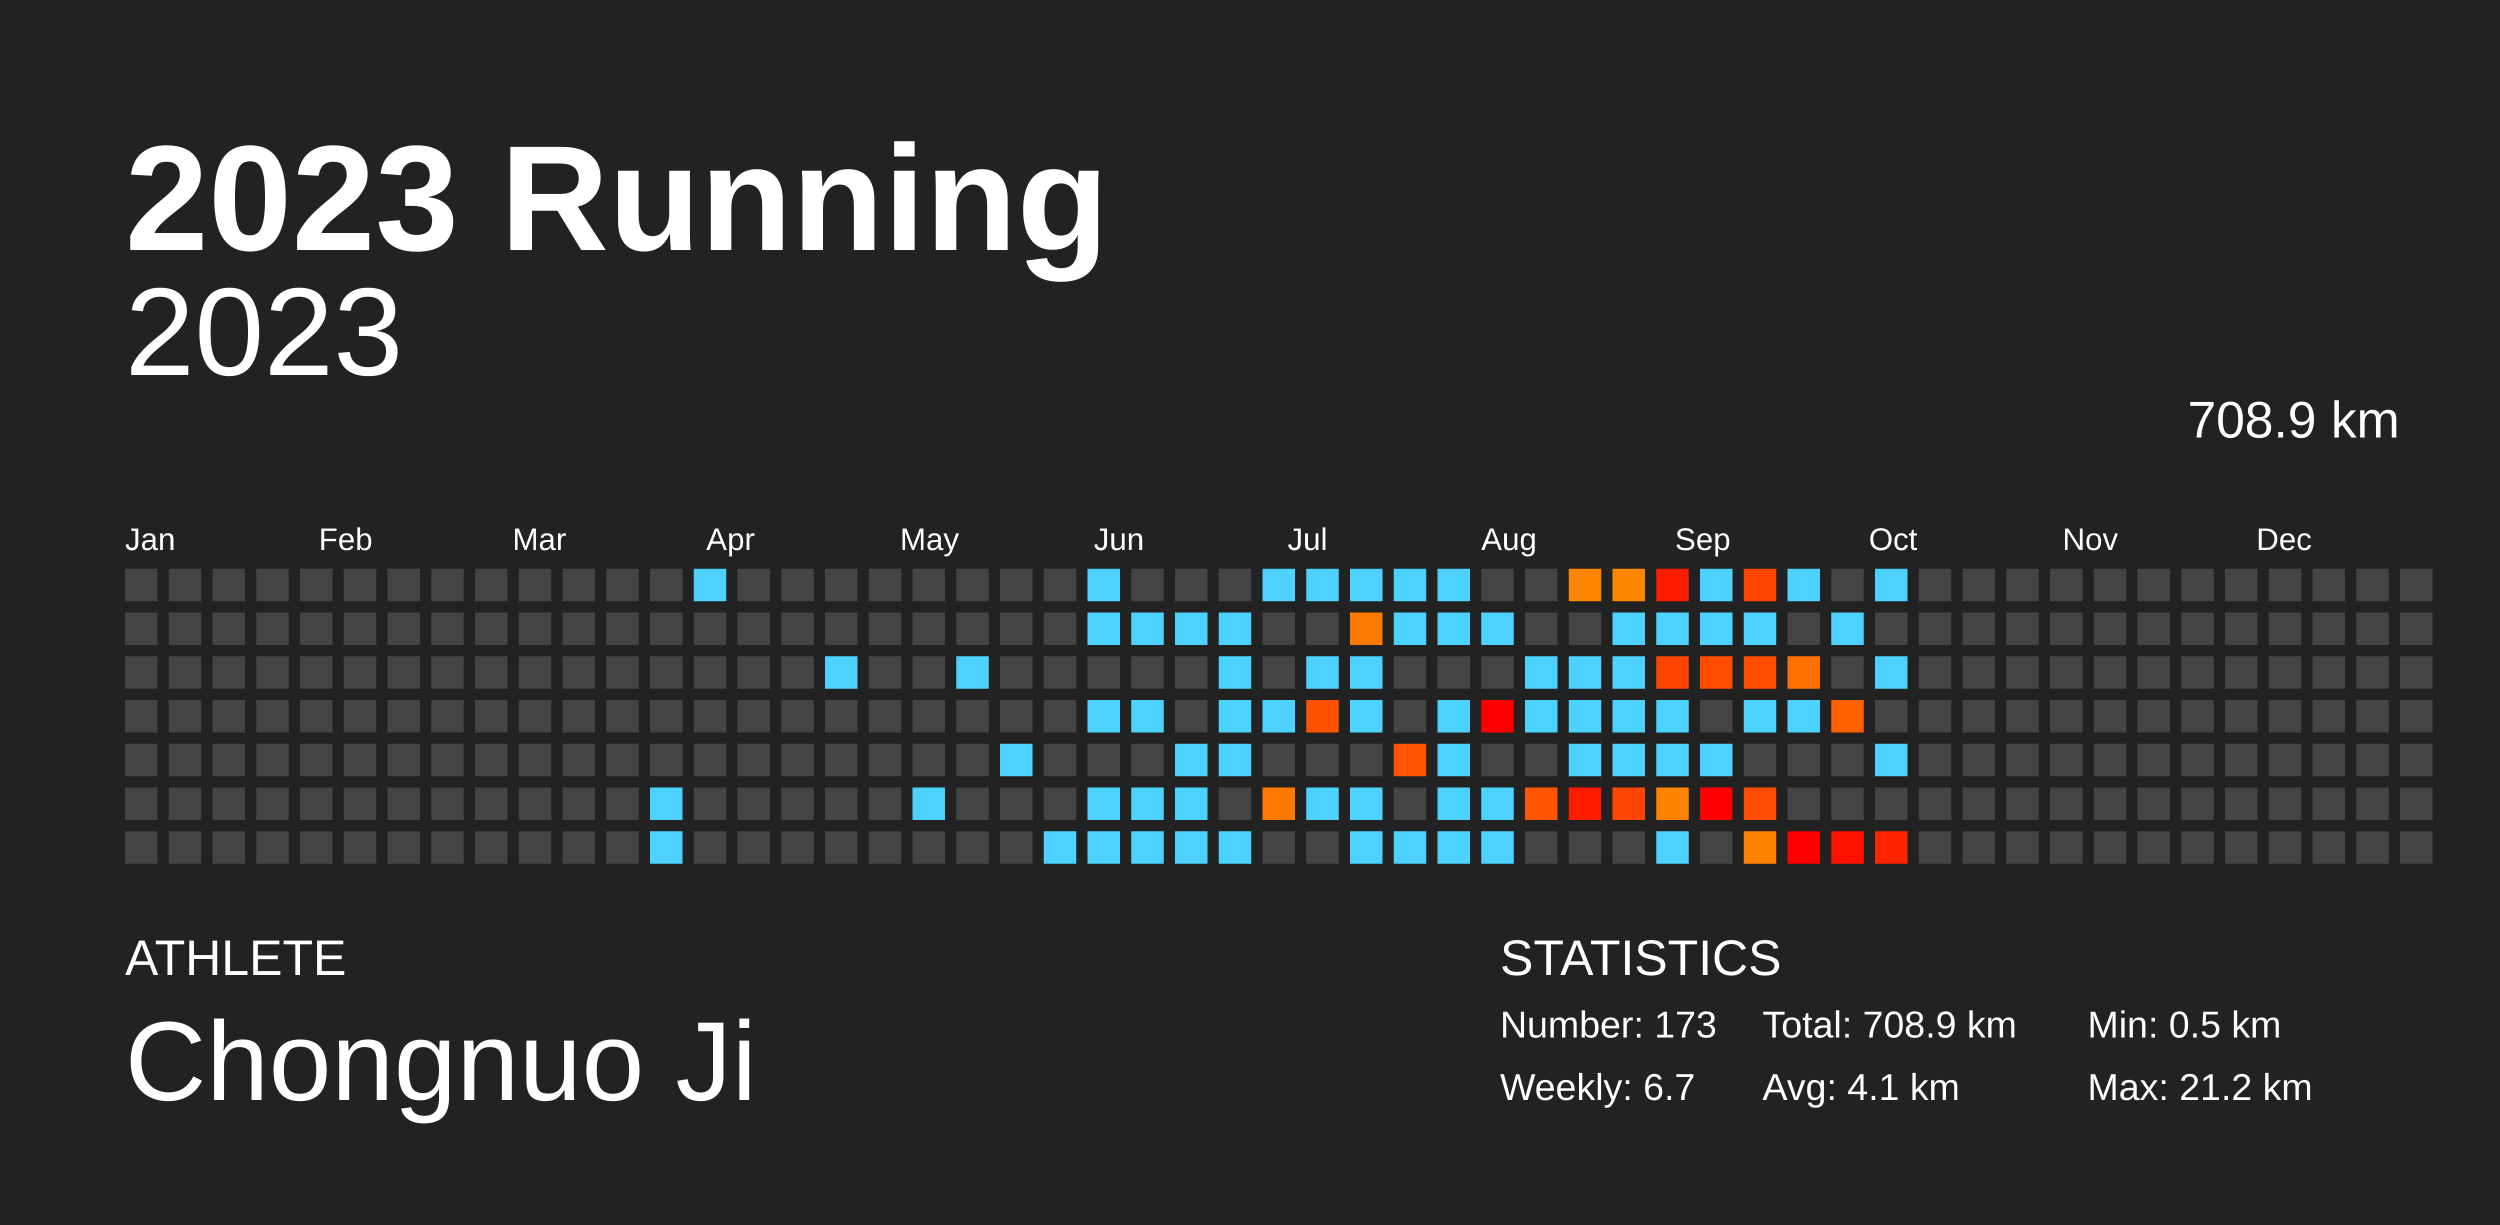
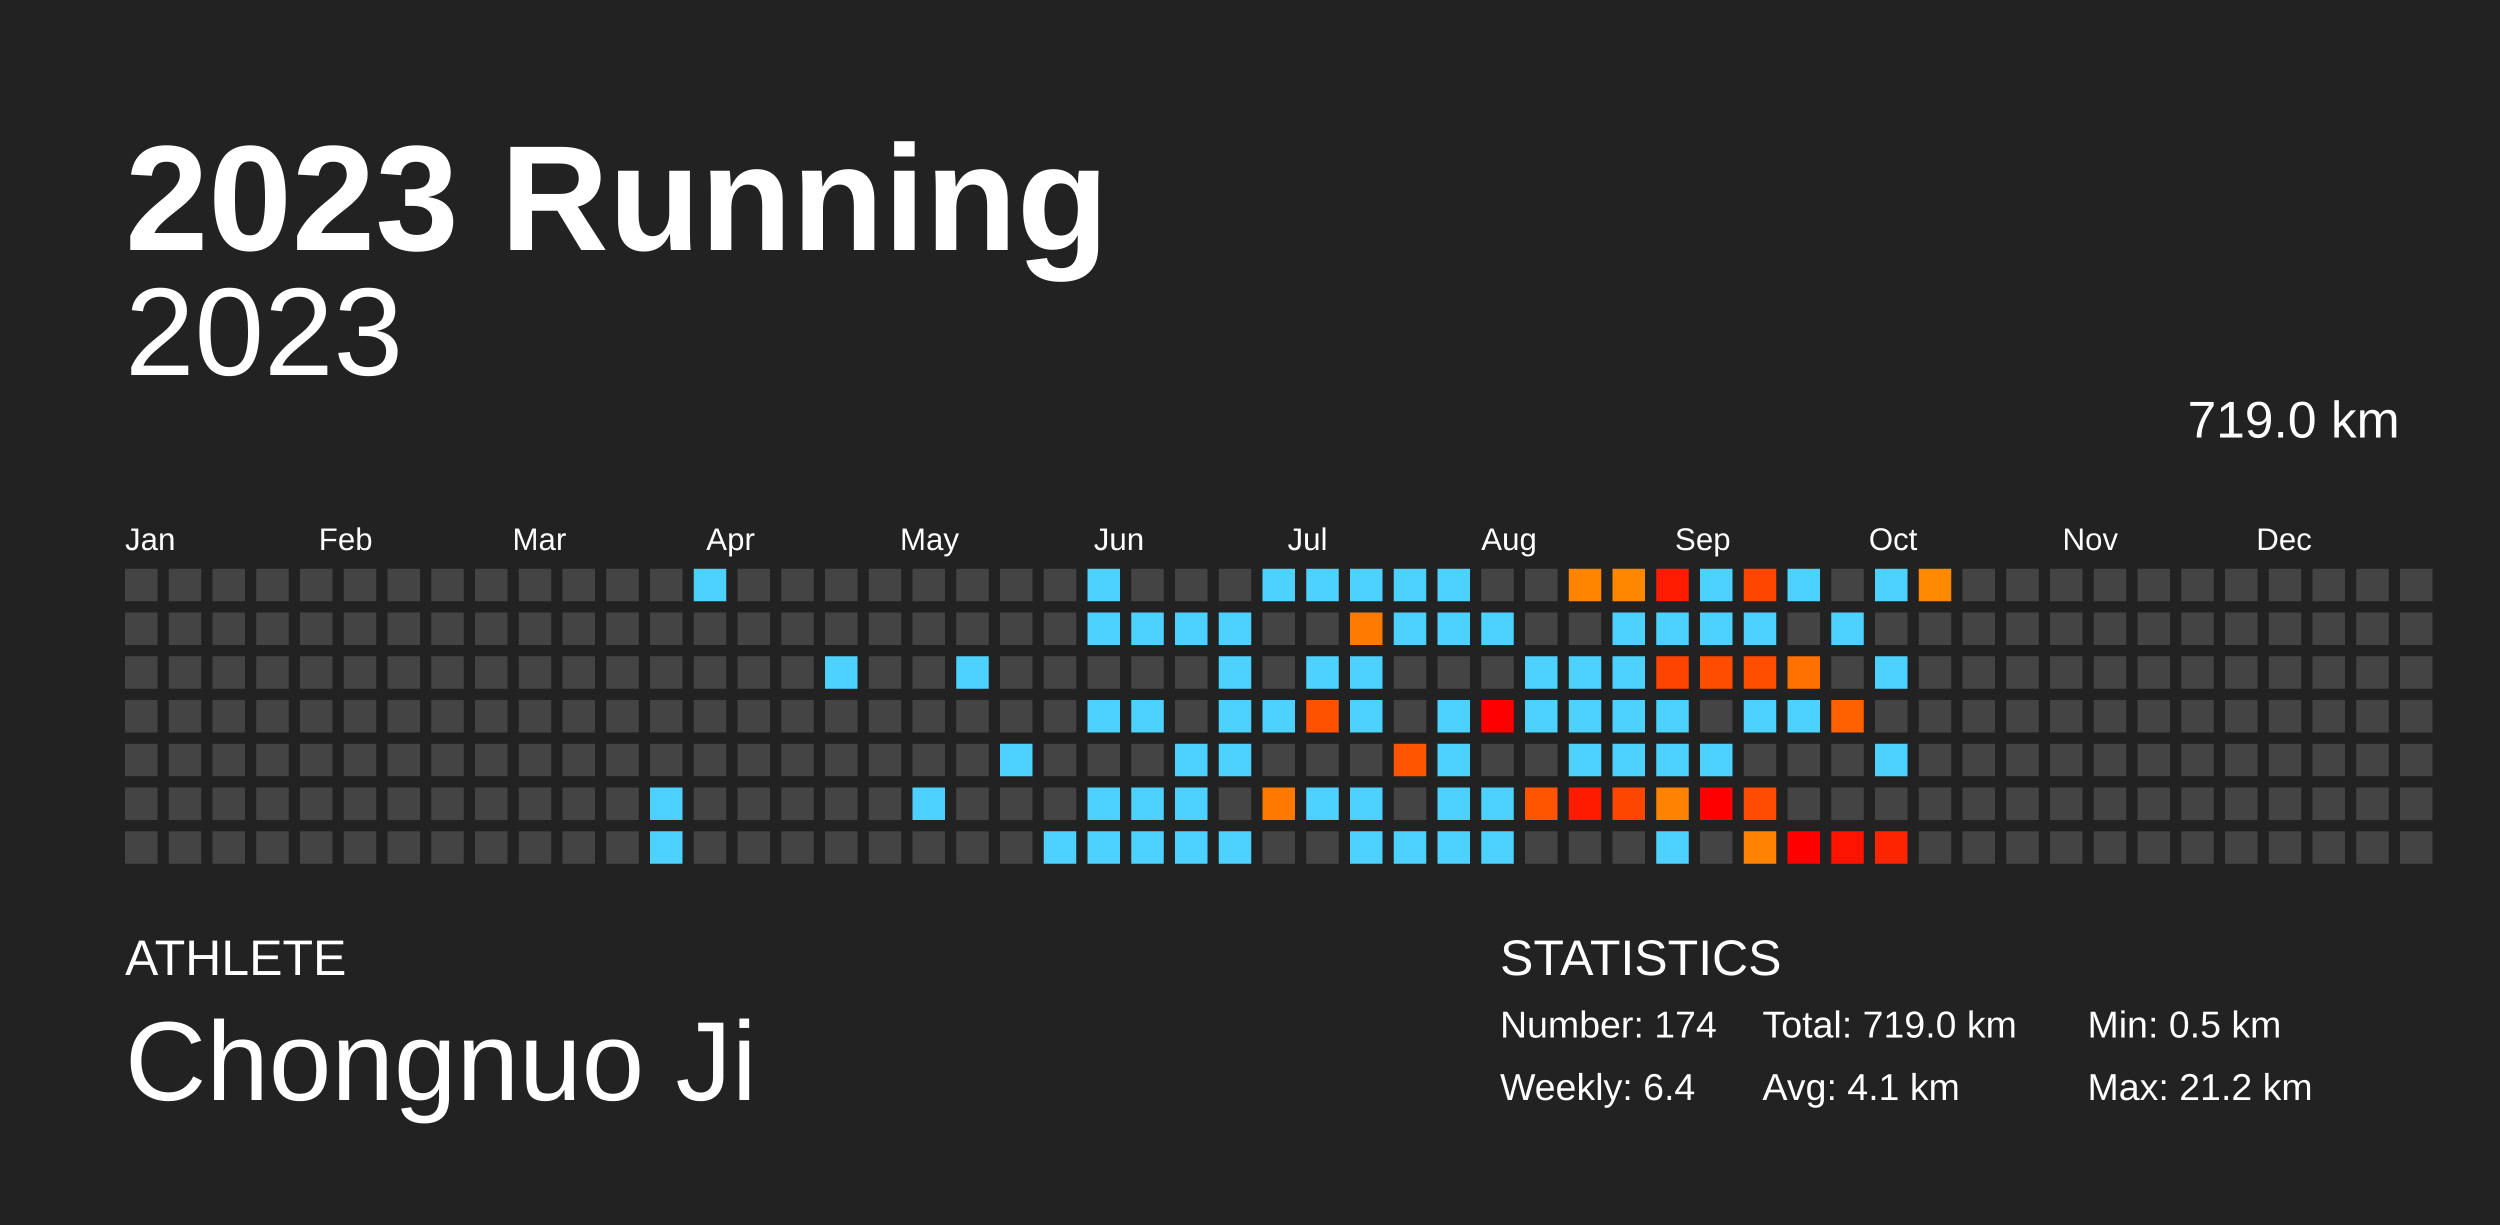
<svg xmlns="http://www.w3.org/2000/svg" baseProfile="full" height="98mm" version="1.1" viewBox="0,0,200,98" width="200mm">
  <defs />
  <rect fill="#222222" height="98" width="200" x="0" y="0" />
  <text fill="#FFFFFF" style="font-size:12px; font-family:Arial; font-weight:bold;" x="10" y="20">2023 Running</text>
  <text fill="#FFFFFF" style="font-size:4px; font-family:Arial" x="10" y="78">ATHLETE</text>
  <text fill="#FFFFFF" style="font-size:9px; font-family:Arial" x="10" y="88">Chongnuo Ji</text>
  <text fill="#FFFFFF" style="font-size:4px; font-family:Arial" x="120" y="78">STATISTICS</text>
-   <text fill="#FFFFFF" style="font-size:3px; font-family:Arial" x="120" y="83">Number: 173</text>
-   <text fill="#FFFFFF" style="font-size:3px; font-family:Arial" x="120" y="88">Weekly: 6.7</text>
-   <text fill="#FFFFFF" style="font-size:3px; font-family:Arial" x="141" y="83">Total: 708.9 km</text>
+   <text fill="#FFFFFF" style="font-size:3px; font-family:Arial" x="120" y="83">Number: 174</text>
+   <text fill="#FFFFFF" style="font-size:3px; font-family:Arial" x="120" y="88">Weekly: 6.4</text>
+   <text fill="#FFFFFF" style="font-size:3px; font-family:Arial" x="141" y="83">Total: 719.0 km</text>
  <text fill="#FFFFFF" style="font-size:3px; font-family:Arial" x="141" y="88">Avg: 4.1 km</text>
  <text fill="#FFFFFF" style="font-size:3px; font-family:Arial" x="167" y="83">Min: 0.5 km</text>
  <text fill="#FFFFFF" style="font-size:3px; font-family:Arial" x="167" y="88">Max: 21.2 km</text>
  <text alignment-baseline="hanging" fill="#FFFFFF" style="font-size:10.0px; font-family:Arial;" x="10" y="30">2023</text>
-   <text alignment-baseline="hanging" fill="#FFFFFF" style="font-size:4.125px; font-family:Arial;" x="175" y="35">708.9 km</text>
+   <text alignment-baseline="hanging" fill="#FFFFFF" style="font-size:4.125px; font-family:Arial;" x="175" y="35">719.0 km</text>
  <text fill="#FFFFFF" style="font-size:2.5px; font-family:Arial" x="10.0" y="44">Jan</text>
  <text fill="#FFFFFF" style="font-size:2.5px; font-family:Arial" x="25.5" y="44">Feb</text>
  <text fill="#FFFFFF" style="font-size:2.5px; font-family:Arial" x="41.0" y="44">Mar</text>
  <text fill="#FFFFFF" style="font-size:2.5px; font-family:Arial" x="56.5" y="44">Apr</text>
  <text fill="#FFFFFF" style="font-size:2.5px; font-family:Arial" x="72.0" y="44">May</text>
  <text fill="#FFFFFF" style="font-size:2.5px; font-family:Arial" x="87.5" y="44">Jun</text>
  <text fill="#FFFFFF" style="font-size:2.5px; font-family:Arial" x="103.0" y="44">Jul</text>
  <text fill="#FFFFFF" style="font-size:2.5px; font-family:Arial" x="118.5" y="44">Aug</text>
  <text fill="#FFFFFF" style="font-size:2.5px; font-family:Arial" x="134.0" y="44">Sep</text>
  <text fill="#FFFFFF" style="font-size:2.5px; font-family:Arial" x="149.5" y="44">Oct</text>
  <text fill="#FFFFFF" style="font-size:2.5px; font-family:Arial" x="165.0" y="44">Nov</text>
  <text fill="#FFFFFF" style="font-size:2.5px; font-family:Arial" x="180.5" y="44">Dec</text>
  <rect fill="#444444" height="2.6" width="2.6" x="10.0" y="45.5" />
  <rect fill="#444444" height="2.6" width="2.6" x="10.0" y="49.0" />
  <rect fill="#444444" height="2.6" width="2.6" x="10.0" y="52.5" />
  <rect fill="#444444" height="2.6" width="2.6" x="10.0" y="56.0" />
  <rect fill="#444444" height="2.6" width="2.6" x="10.0" y="59.5" />
  <rect fill="#444444" height="2.6" width="2.6" x="10.0" y="63.0" />
  <rect fill="#444444" height="2.6" width="2.6" x="10.0" y="66.5" />
  <rect fill="#444444" height="2.6" width="2.6" x="13.5" y="45.5" />
  <rect fill="#444444" height="2.6" width="2.6" x="13.5" y="49.0" />
  <rect fill="#444444" height="2.6" width="2.6" x="13.5" y="52.5" />
  <rect fill="#444444" height="2.6" width="2.6" x="13.5" y="56.0" />
  <rect fill="#444444" height="2.6" width="2.6" x="13.5" y="59.5" />
  <rect fill="#444444" height="2.6" width="2.6" x="13.5" y="63.0" />
  <rect fill="#444444" height="2.6" width="2.6" x="13.5" y="66.5" />
  <rect fill="#444444" height="2.6" width="2.6" x="17.0" y="45.5" />
  <rect fill="#444444" height="2.6" width="2.6" x="17.0" y="49.0" />
  <rect fill="#444444" height="2.6" width="2.6" x="17.0" y="52.5" />
  <rect fill="#444444" height="2.6" width="2.6" x="17.0" y="56.0" />
  <rect fill="#444444" height="2.6" width="2.6" x="17.0" y="59.5" />
  <rect fill="#444444" height="2.6" width="2.6" x="17.0" y="63.0" />
  <rect fill="#444444" height="2.6" width="2.6" x="17.0" y="66.5" />
  <rect fill="#444444" height="2.6" width="2.6" x="20.5" y="45.5" />
  <rect fill="#444444" height="2.6" width="2.6" x="20.5" y="49.0" />
  <rect fill="#444444" height="2.6" width="2.6" x="20.5" y="52.5" />
  <rect fill="#444444" height="2.6" width="2.6" x="20.5" y="56.0" />
  <rect fill="#444444" height="2.6" width="2.6" x="20.5" y="59.5" />
  <rect fill="#444444" height="2.6" width="2.6" x="20.5" y="63.0" />
  <rect fill="#444444" height="2.6" width="2.6" x="20.5" y="66.5" />
  <rect fill="#444444" height="2.6" width="2.6" x="24.0" y="45.5" />
  <rect fill="#444444" height="2.6" width="2.6" x="24.0" y="49.0" />
  <rect fill="#444444" height="2.6" width="2.6" x="24.0" y="52.5" />
  <rect fill="#444444" height="2.6" width="2.6" x="24.0" y="56.0" />
  <rect fill="#444444" height="2.6" width="2.6" x="24.0" y="59.5" />
  <rect fill="#444444" height="2.6" width="2.6" x="24.0" y="63.0" />
  <rect fill="#444444" height="2.6" width="2.6" x="24.0" y="66.5" />
  <rect fill="#444444" height="2.6" width="2.6" x="27.5" y="45.5" />
  <rect fill="#444444" height="2.6" width="2.6" x="27.5" y="49.0" />
  <rect fill="#444444" height="2.6" width="2.6" x="27.5" y="52.5" />
  <rect fill="#444444" height="2.6" width="2.6" x="27.5" y="56.0" />
  <rect fill="#444444" height="2.6" width="2.6" x="27.5" y="59.5" />
  <rect fill="#444444" height="2.6" width="2.6" x="27.5" y="63.0" />
  <rect fill="#444444" height="2.6" width="2.6" x="27.5" y="66.5" />
  <rect fill="#444444" height="2.6" width="2.6" x="31.0" y="45.5" />
  <rect fill="#444444" height="2.6" width="2.6" x="31.0" y="49.0" />
  <rect fill="#444444" height="2.6" width="2.6" x="31.0" y="52.5" />
  <rect fill="#444444" height="2.6" width="2.6" x="31.0" y="56.0" />
  <rect fill="#444444" height="2.6" width="2.6" x="31.0" y="59.5" />
  <rect fill="#444444" height="2.6" width="2.6" x="31.0" y="63.0" />
  <rect fill="#444444" height="2.6" width="2.6" x="31.0" y="66.5" />
  <rect fill="#444444" height="2.6" width="2.6" x="34.5" y="45.5" />
  <rect fill="#444444" height="2.6" width="2.6" x="34.5" y="49.0" />
  <rect fill="#444444" height="2.6" width="2.6" x="34.5" y="52.5" />
  <rect fill="#444444" height="2.6" width="2.6" x="34.5" y="56.0" />
  <rect fill="#444444" height="2.6" width="2.6" x="34.5" y="59.5" />
  <rect fill="#444444" height="2.6" width="2.6" x="34.5" y="63.0" />
  <rect fill="#444444" height="2.6" width="2.6" x="34.5" y="66.5" />
  <rect fill="#444444" height="2.6" width="2.6" x="38.0" y="45.5" />
  <rect fill="#444444" height="2.6" width="2.6" x="38.0" y="49.0" />
  <rect fill="#444444" height="2.6" width="2.6" x="38.0" y="52.5" />
  <rect fill="#444444" height="2.6" width="2.6" x="38.0" y="56.0" />
  <rect fill="#444444" height="2.6" width="2.6" x="38.0" y="59.5" />
  <rect fill="#444444" height="2.6" width="2.6" x="38.0" y="63.0" />
  <rect fill="#444444" height="2.6" width="2.6" x="38.0" y="66.5" />
  <rect fill="#444444" height="2.6" width="2.6" x="41.5" y="45.5" />
  <rect fill="#444444" height="2.6" width="2.6" x="41.5" y="49.0" />
  <rect fill="#444444" height="2.6" width="2.6" x="41.5" y="52.5" />
  <rect fill="#444444" height="2.6" width="2.6" x="41.5" y="56.0" />
  <rect fill="#444444" height="2.6" width="2.6" x="41.5" y="59.5" />
  <rect fill="#444444" height="2.6" width="2.6" x="41.5" y="63.0" />
  <rect fill="#444444" height="2.6" width="2.6" x="41.5" y="66.5" />
  <rect fill="#444444" height="2.6" width="2.6" x="45.0" y="45.5" />
  <rect fill="#444444" height="2.6" width="2.6" x="45.0" y="49.0" />
  <rect fill="#444444" height="2.6" width="2.6" x="45.0" y="52.5" />
  <rect fill="#444444" height="2.6" width="2.6" x="45.0" y="56.0" />
  <rect fill="#444444" height="2.6" width="2.6" x="45.0" y="59.5" />
  <rect fill="#444444" height="2.6" width="2.6" x="45.0" y="63.0" />
  <rect fill="#444444" height="2.6" width="2.6" x="45.0" y="66.5" />
  <rect fill="#444444" height="2.6" width="2.6" x="48.5" y="45.5" />
  <rect fill="#444444" height="2.6" width="2.6" x="48.5" y="49.0" />
  <rect fill="#444444" height="2.6" width="2.6" x="48.5" y="52.5" />
  <rect fill="#444444" height="2.6" width="2.6" x="48.5" y="56.0" />
  <rect fill="#444444" height="2.6" width="2.6" x="48.5" y="59.5" />
  <rect fill="#444444" height="2.6" width="2.6" x="48.5" y="63.0" />
  <rect fill="#444444" height="2.6" width="2.6" x="48.5" y="66.5" />
  <rect fill="#444444" height="2.6" width="2.6" x="52.0" y="45.5" />
  <rect fill="#444444" height="2.6" width="2.6" x="52.0" y="49.0" />
  <rect fill="#444444" height="2.6" width="2.6" x="52.0" y="52.5" />
  <rect fill="#444444" height="2.6" width="2.6" x="52.0" y="56.0" />
  <rect fill="#444444" height="2.6" width="2.6" x="52.0" y="59.5" />
  <rect fill="#4dd2ff" height="2.6" width="2.6" x="52.0" y="63.0" />
  <rect fill="#4dd2ff" height="2.6" width="2.6" x="52.0" y="66.5" />
  <rect fill="#4dd2ff" height="2.6" width="2.6" x="55.5" y="45.5" />
  <rect fill="#444444" height="2.6" width="2.6" x="55.5" y="49.0" />
  <rect fill="#444444" height="2.6" width="2.6" x="55.5" y="52.5" />
  <rect fill="#444444" height="2.6" width="2.6" x="55.5" y="56.0" />
  <rect fill="#444444" height="2.6" width="2.6" x="55.5" y="59.5" />
  <rect fill="#444444" height="2.6" width="2.6" x="55.5" y="63.0" />
  <rect fill="#444444" height="2.6" width="2.6" x="55.5" y="66.5" />
  <rect fill="#444444" height="2.6" width="2.6" x="59.0" y="45.5" />
  <rect fill="#444444" height="2.6" width="2.6" x="59.0" y="49.0" />
  <rect fill="#444444" height="2.6" width="2.6" x="59.0" y="52.5" />
  <rect fill="#444444" height="2.6" width="2.6" x="59.0" y="56.0" />
  <rect fill="#444444" height="2.6" width="2.6" x="59.0" y="59.5" />
  <rect fill="#444444" height="2.6" width="2.6" x="59.0" y="63.0" />
  <rect fill="#444444" height="2.6" width="2.6" x="59.0" y="66.5" />
  <rect fill="#444444" height="2.6" width="2.6" x="62.5" y="45.5" />
  <rect fill="#444444" height="2.6" width="2.6" x="62.5" y="49.0" />
  <rect fill="#444444" height="2.6" width="2.6" x="62.5" y="52.5" />
  <rect fill="#444444" height="2.6" width="2.6" x="62.5" y="56.0" />
  <rect fill="#444444" height="2.6" width="2.6" x="62.5" y="59.5" />
  <rect fill="#444444" height="2.6" width="2.6" x="62.5" y="63.0" />
  <rect fill="#444444" height="2.6" width="2.6" x="62.5" y="66.5" />
  <rect fill="#444444" height="2.6" width="2.6" x="66.0" y="45.5" />
  <rect fill="#444444" height="2.6" width="2.6" x="66.0" y="49.0" />
  <rect fill="#4dd2ff" height="2.6" width="2.6" x="66.0" y="52.5" />
  <rect fill="#444444" height="2.6" width="2.6" x="66.0" y="56.0" />
  <rect fill="#444444" height="2.6" width="2.6" x="66.0" y="59.5" />
  <rect fill="#444444" height="2.6" width="2.6" x="66.0" y="63.0" />
  <rect fill="#444444" height="2.6" width="2.6" x="66.0" y="66.5" />
  <rect fill="#444444" height="2.6" width="2.6" x="69.5" y="45.5" />
  <rect fill="#444444" height="2.6" width="2.6" x="69.5" y="49.0" />
  <rect fill="#444444" height="2.6" width="2.6" x="69.5" y="52.5" />
  <rect fill="#444444" height="2.6" width="2.6" x="69.5" y="56.0" />
  <rect fill="#444444" height="2.6" width="2.6" x="69.5" y="59.5" />
  <rect fill="#444444" height="2.6" width="2.6" x="69.5" y="63.0" />
  <rect fill="#444444" height="2.6" width="2.6" x="69.5" y="66.5" />
  <rect fill="#444444" height="2.6" width="2.6" x="73.0" y="45.5" />
  <rect fill="#444444" height="2.6" width="2.6" x="73.0" y="49.0" />
  <rect fill="#444444" height="2.6" width="2.6" x="73.0" y="52.5" />
  <rect fill="#444444" height="2.6" width="2.6" x="73.0" y="56.0" />
  <rect fill="#444444" height="2.6" width="2.6" x="73.0" y="59.5" />
  <rect fill="#4dd2ff" height="2.6" width="2.6" x="73.0" y="63.0" />
  <rect fill="#444444" height="2.6" width="2.6" x="73.0" y="66.5" />
  <rect fill="#444444" height="2.6" width="2.6" x="76.5" y="45.5" />
  <rect fill="#444444" height="2.6" width="2.6" x="76.5" y="49.0" />
  <rect fill="#4dd2ff" height="2.6" width="2.6" x="76.5" y="52.5" />
  <rect fill="#444444" height="2.6" width="2.6" x="76.5" y="56.0" />
  <rect fill="#444444" height="2.6" width="2.6" x="76.5" y="59.5" />
  <rect fill="#444444" height="2.6" width="2.6" x="76.5" y="63.0" />
  <rect fill="#444444" height="2.6" width="2.6" x="76.5" y="66.5" />
  <rect fill="#444444" height="2.6" width="2.6" x="80.0" y="45.5" />
  <rect fill="#444444" height="2.6" width="2.6" x="80.0" y="49.0" />
  <rect fill="#444444" height="2.6" width="2.6" x="80.0" y="52.5" />
  <rect fill="#444444" height="2.6" width="2.6" x="80.0" y="56.0" />
  <rect fill="#4dd2ff" height="2.6" width="2.6" x="80.0" y="59.5" />
  <rect fill="#444444" height="2.6" width="2.6" x="80.0" y="63.0" />
  <rect fill="#444444" height="2.6" width="2.6" x="80.0" y="66.5" />
  <rect fill="#444444" height="2.6" width="2.6" x="83.5" y="45.5" />
  <rect fill="#444444" height="2.6" width="2.6" x="83.5" y="49.0" />
  <rect fill="#444444" height="2.6" width="2.6" x="83.5" y="52.5" />
  <rect fill="#444444" height="2.6" width="2.6" x="83.5" y="56.0" />
  <rect fill="#444444" height="2.6" width="2.6" x="83.5" y="59.5" />
  <rect fill="#444444" height="2.6" width="2.6" x="83.5" y="63.0" />
  <rect fill="#4dd2ff" height="2.6" width="2.6" x="83.5" y="66.5" />
  <rect fill="#4dd2ff" height="2.6" width="2.6" x="87.0" y="45.5" />
  <rect fill="#4dd2ff" height="2.6" width="2.6" x="87.0" y="49.0" />
  <rect fill="#444444" height="2.6" width="2.6" x="87.0" y="52.5" />
  <rect fill="#4dd2ff" height="2.6" width="2.6" x="87.0" y="56.0" />
  <rect fill="#444444" height="2.6" width="2.6" x="87.0" y="59.5" />
  <rect fill="#4dd2ff" height="2.6" width="2.6" x="87.0" y="63.0" />
  <rect fill="#4dd2ff" height="2.6" width="2.6" x="87.0" y="66.5" />
  <rect fill="#444444" height="2.6" width="2.6" x="90.5" y="45.5" />
  <rect fill="#4dd2ff" height="2.6" width="2.6" x="90.5" y="49.0" />
  <rect fill="#444444" height="2.6" width="2.6" x="90.5" y="52.5" />
  <rect fill="#4dd2ff" height="2.6" width="2.6" x="90.5" y="56.0" />
  <rect fill="#444444" height="2.6" width="2.6" x="90.5" y="59.5" />
  <rect fill="#4dd2ff" height="2.6" width="2.6" x="90.5" y="63.0" />
  <rect fill="#4dd2ff" height="2.6" width="2.6" x="90.5" y="66.5" />
  <rect fill="#444444" height="2.6" width="2.6" x="94.0" y="45.5" />
  <rect fill="#4dd2ff" height="2.6" width="2.6" x="94.0" y="49.0" />
  <rect fill="#444444" height="2.6" width="2.6" x="94.0" y="52.5" />
  <rect fill="#444444" height="2.6" width="2.6" x="94.0" y="56.0" />
  <rect fill="#4dd2ff" height="2.6" width="2.6" x="94.0" y="59.5" />
  <rect fill="#4dd2ff" height="2.6" width="2.6" x="94.0" y="63.0" />
  <rect fill="#4dd2ff" height="2.6" width="2.6" x="94.0" y="66.5" />
  <rect fill="#444444" height="2.6" width="2.6" x="97.5" y="45.5" />
  <rect fill="#4dd2ff" height="2.6" width="2.6" x="97.5" y="49.0" />
  <rect fill="#4dd2ff" height="2.6" width="2.6" x="97.5" y="52.5" />
  <rect fill="#4dd2ff" height="2.6" width="2.6" x="97.5" y="56.0" />
  <rect fill="#4dd2ff" height="2.6" width="2.6" x="97.5" y="59.5" />
  <rect fill="#444444" height="2.6" width="2.6" x="97.5" y="63.0" />
  <rect fill="#4dd2ff" height="2.6" width="2.6" x="97.5" y="66.5" />
  <rect fill="#4dd2ff" height="2.6" width="2.6" x="101.0" y="45.5" />
  <rect fill="#444444" height="2.6" width="2.6" x="101.0" y="49.0" />
  <rect fill="#444444" height="2.6" width="2.6" x="101.0" y="52.5" />
  <rect fill="#4dd2ff" height="2.6" width="2.6" x="101.0" y="56.0" />
  <rect fill="#444444" height="2.6" width="2.6" x="101.0" y="59.5" />
  <rect fill="#ff7900" height="2.6" width="2.6" x="101.0" y="63.0" />
  <rect fill="#444444" height="2.6" width="2.6" x="101.0" y="66.5" />
  <rect fill="#4dd2ff" height="2.6" width="2.6" x="104.5" y="45.5" />
  <rect fill="#444444" height="2.6" width="2.6" x="104.5" y="49.0" />
  <rect fill="#4dd2ff" height="2.6" width="2.6" x="104.5" y="52.5" />
  <rect fill="#ff5200" height="2.6" width="2.6" x="104.5" y="56.0" />
  <rect fill="#444444" height="2.6" width="2.6" x="104.5" y="59.5" />
  <rect fill="#4dd2ff" height="2.6" width="2.6" x="104.5" y="63.0" />
  <rect fill="#444444" height="2.6" width="2.6" x="104.5" y="66.5" />
  <rect fill="#4dd2ff" height="2.6" width="2.6" x="108.0" y="45.5" />
  <rect fill="#ff7a00" height="2.6" width="2.6" x="108.0" y="49.0" />
  <rect fill="#4dd2ff" height="2.6" width="2.6" x="108.0" y="52.5" />
  <rect fill="#4dd2ff" height="2.6" width="2.6" x="108.0" y="56.0" />
  <rect fill="#444444" height="2.6" width="2.6" x="108.0" y="59.5" />
  <rect fill="#4dd2ff" height="2.6" width="2.6" x="108.0" y="63.0" />
  <rect fill="#4dd2ff" height="2.6" width="2.6" x="108.0" y="66.5" />
  <rect fill="#4dd2ff" height="2.6" width="2.6" x="111.5" y="45.5" />
  <rect fill="#4dd2ff" height="2.6" width="2.6" x="111.5" y="49.0" />
  <rect fill="#444444" height="2.6" width="2.6" x="111.5" y="52.5" />
  <rect fill="#444444" height="2.6" width="2.6" x="111.5" y="56.0" />
  <rect fill="#ff5500" height="2.6" width="2.6" x="111.5" y="59.5" />
  <rect fill="#444444" height="2.6" width="2.6" x="111.5" y="63.0" />
  <rect fill="#4dd2ff" height="2.6" width="2.6" x="111.5" y="66.5" />
  <rect fill="#4dd2ff" height="2.6" width="2.6" x="115.0" y="45.5" />
  <rect fill="#4dd2ff" height="2.6" width="2.6" x="115.0" y="49.0" />
  <rect fill="#444444" height="2.6" width="2.6" x="115.0" y="52.5" />
  <rect fill="#4dd2ff" height="2.6" width="2.6" x="115.0" y="56.0" />
  <rect fill="#4dd2ff" height="2.6" width="2.6" x="115.0" y="59.5" />
  <rect fill="#4dd2ff" height="2.6" width="2.6" x="115.0" y="63.0" />
  <rect fill="#4dd2ff" height="2.6" width="2.6" x="115.0" y="66.5" />
  <rect fill="#444444" height="2.6" width="2.6" x="118.5" y="45.5" />
  <rect fill="#4dd2ff" height="2.6" width="2.6" x="118.5" y="49.0" />
  <rect fill="#444444" height="2.6" width="2.6" x="118.5" y="52.5" />
  <rect fill="red" height="2.6" width="2.6" x="118.5" y="56.0" />
  <rect fill="#444444" height="2.6" width="2.6" x="118.5" y="59.5" />
  <rect fill="#4dd2ff" height="2.6" width="2.6" x="118.5" y="63.0" />
  <rect fill="#4dd2ff" height="2.6" width="2.6" x="118.5" y="66.5" />
  <rect fill="#444444" height="2.6" width="2.6" x="122.0" y="45.5" />
  <rect fill="#444444" height="2.6" width="2.6" x="122.0" y="49.0" />
  <rect fill="#4dd2ff" height="2.6" width="2.6" x="122.0" y="52.5" />
  <rect fill="#4dd2ff" height="2.6" width="2.6" x="122.0" y="56.0" />
  <rect fill="#444444" height="2.6" width="2.6" x="122.0" y="59.5" />
  <rect fill="#ff5500" height="2.6" width="2.6" x="122.0" y="63.0" />
  <rect fill="#444444" height="2.6" width="2.6" x="122.0" y="66.5" />
  <rect fill="#ff8400" height="2.6" width="2.6" x="125.5" y="45.5" />
  <rect fill="#444444" height="2.6" width="2.6" x="125.5" y="49.0" />
  <rect fill="#4dd2ff" height="2.6" width="2.6" x="125.5" y="52.5" />
  <rect fill="#4dd2ff" height="2.6" width="2.6" x="125.5" y="56.0" />
  <rect fill="#4dd2ff" height="2.6" width="2.6" x="125.5" y="59.5" />
  <rect fill="#ff1b00" height="2.6" width="2.6" x="125.5" y="63.0" />
  <rect fill="#444444" height="2.6" width="2.6" x="125.5" y="66.5" />
  <rect fill="#ff8700" height="2.6" width="2.6" x="129.0" y="45.5" />
  <rect fill="#4dd2ff" height="2.6" width="2.6" x="129.0" y="49.0" />
  <rect fill="#4dd2ff" height="2.6" width="2.6" x="129.0" y="52.5" />
  <rect fill="#4dd2ff" height="2.6" width="2.6" x="129.0" y="56.0" />
  <rect fill="#4dd2ff" height="2.6" width="2.6" x="129.0" y="59.5" />
  <rect fill="#ff4600" height="2.6" width="2.6" x="129.0" y="63.0" />
  <rect fill="#444444" height="2.6" width="2.6" x="129.0" y="66.5" />
  <rect fill="#ff1c00" height="2.6" width="2.6" x="132.5" y="45.5" />
  <rect fill="#4dd2ff" height="2.6" width="2.6" x="132.5" y="49.0" />
  <rect fill="#ff4300" height="2.6" width="2.6" x="132.5" y="52.5" />
  <rect fill="#4dd2ff" height="2.6" width="2.6" x="132.5" y="56.0" />
  <rect fill="#4dd2ff" height="2.6" width="2.6" x="132.5" y="59.5" />
  <rect fill="#ff8200" height="2.6" width="2.6" x="132.5" y="63.0" />
  <rect fill="#4dd2ff" height="2.6" width="2.6" x="132.5" y="66.5" />
  <rect fill="#4dd2ff" height="2.6" width="2.6" x="136.0" y="45.5" />
  <rect fill="#4dd2ff" height="2.6" width="2.6" x="136.0" y="49.0" />
  <rect fill="#ff4d00" height="2.6" width="2.6" x="136.0" y="52.5" />
  <rect fill="#444444" height="2.6" width="2.6" x="136.0" y="56.0" />
  <rect fill="#4dd2ff" height="2.6" width="2.6" x="136.0" y="59.5" />
  <rect fill="red" height="2.6" width="2.6" x="136.0" y="63.0" />
  <rect fill="#444444" height="2.6" width="2.6" x="136.0" y="66.5" />
  <rect fill="#ff4600" height="2.6" width="2.6" x="139.5" y="45.5" />
  <rect fill="#4dd2ff" height="2.6" width="2.6" x="139.5" y="49.0" />
  <rect fill="#ff4e00" height="2.6" width="2.6" x="139.5" y="52.5" />
  <rect fill="#4dd2ff" height="2.6" width="2.6" x="139.5" y="56.0" />
  <rect fill="#444444" height="2.6" width="2.6" x="139.5" y="59.5" />
  <rect fill="#ff4c00" height="2.6" width="2.6" x="139.5" y="63.0" />
  <rect fill="#ff8300" height="2.6" width="2.6" x="139.5" y="66.5" />
  <rect fill="#4dd2ff" height="2.6" width="2.6" x="143.0" y="45.5" />
  <rect fill="#444444" height="2.6" width="2.6" x="143.0" y="49.0" />
  <rect fill="#ff7100" height="2.6" width="2.6" x="143.0" y="52.5" />
  <rect fill="#4dd2ff" height="2.6" width="2.6" x="143.0" y="56.0" />
  <rect fill="#444444" height="2.6" width="2.6" x="143.0" y="59.5" />
  <rect fill="#444444" height="2.6" width="2.6" x="143.0" y="63.0" />
  <rect fill="red" height="2.6" width="2.6" x="143.0" y="66.5" />
  <rect fill="#444444" height="2.6" width="2.6" x="146.5" y="45.5" />
  <rect fill="#4dd2ff" height="2.6" width="2.6" x="146.5" y="49.0" />
  <rect fill="#444444" height="2.6" width="2.6" x="146.5" y="52.5" />
  <rect fill="#ff6000" height="2.6" width="2.6" x="146.5" y="56.0" />
  <rect fill="#444444" height="2.6" width="2.6" x="146.5" y="59.5" />
  <rect fill="#444444" height="2.6" width="2.6" x="146.5" y="63.0" />
  <rect fill="#ff1300" height="2.6" width="2.6" x="146.5" y="66.5" />
  <rect fill="#4dd2ff" height="2.6" width="2.6" x="150.0" y="45.5" />
  <rect fill="#444444" height="2.6" width="2.6" x="150.0" y="49.0" />
  <rect fill="#4dd2ff" height="2.6" width="2.6" x="150.0" y="52.5" />
  <rect fill="#444444" height="2.6" width="2.6" x="150.0" y="56.0" />
  <rect fill="#4dd2ff" height="2.6" width="2.6" x="150.0" y="59.5" />
  <rect fill="#444444" height="2.6" width="2.6" x="150.0" y="63.0" />
  <rect fill="#ff2500" height="2.6" width="2.6" x="150.0" y="66.5" />
-   <rect fill="#444444" height="2.6" width="2.6" x="153.5" y="45.5" />
+   <rect fill="#ff8900" height="2.6" width="2.6" x="153.5" y="45.5" />
  <rect fill="#444444" height="2.6" width="2.6" x="153.5" y="49.0" />
  <rect fill="#444444" height="2.6" width="2.6" x="153.5" y="52.5" />
  <rect fill="#444444" height="2.6" width="2.6" x="153.5" y="56.0" />
  <rect fill="#444444" height="2.6" width="2.6" x="153.5" y="59.5" />
  <rect fill="#444444" height="2.6" width="2.6" x="153.5" y="63.0" />
  <rect fill="#444444" height="2.6" width="2.6" x="153.5" y="66.5" />
  <rect fill="#444444" height="2.6" width="2.6" x="157.0" y="45.5" />
  <rect fill="#444444" height="2.6" width="2.6" x="157.0" y="49.0" />
  <rect fill="#444444" height="2.6" width="2.6" x="157.0" y="52.5" />
  <rect fill="#444444" height="2.6" width="2.6" x="157.0" y="56.0" />
  <rect fill="#444444" height="2.6" width="2.6" x="157.0" y="59.5" />
  <rect fill="#444444" height="2.6" width="2.6" x="157.0" y="63.0" />
  <rect fill="#444444" height="2.6" width="2.6" x="157.0" y="66.5" />
  <rect fill="#444444" height="2.6" width="2.6" x="160.5" y="45.5" />
  <rect fill="#444444" height="2.6" width="2.6" x="160.5" y="49.0" />
  <rect fill="#444444" height="2.6" width="2.6" x="160.5" y="52.5" />
  <rect fill="#444444" height="2.6" width="2.6" x="160.5" y="56.0" />
  <rect fill="#444444" height="2.6" width="2.6" x="160.5" y="59.5" />
  <rect fill="#444444" height="2.6" width="2.6" x="160.5" y="63.0" />
  <rect fill="#444444" height="2.6" width="2.6" x="160.5" y="66.5" />
  <rect fill="#444444" height="2.6" width="2.6" x="164.0" y="45.5" />
  <rect fill="#444444" height="2.6" width="2.6" x="164.0" y="49.0" />
  <rect fill="#444444" height="2.6" width="2.6" x="164.0" y="52.5" />
  <rect fill="#444444" height="2.6" width="2.6" x="164.0" y="56.0" />
  <rect fill="#444444" height="2.6" width="2.6" x="164.0" y="59.5" />
  <rect fill="#444444" height="2.6" width="2.6" x="164.0" y="63.0" />
  <rect fill="#444444" height="2.6" width="2.6" x="164.0" y="66.5" />
  <rect fill="#444444" height="2.6" width="2.6" x="167.5" y="45.5" />
  <rect fill="#444444" height="2.6" width="2.6" x="167.5" y="49.0" />
  <rect fill="#444444" height="2.6" width="2.6" x="167.5" y="52.5" />
  <rect fill="#444444" height="2.6" width="2.6" x="167.5" y="56.0" />
  <rect fill="#444444" height="2.6" width="2.6" x="167.5" y="59.5" />
  <rect fill="#444444" height="2.6" width="2.6" x="167.5" y="63.0" />
  <rect fill="#444444" height="2.6" width="2.6" x="167.5" y="66.5" />
  <rect fill="#444444" height="2.6" width="2.6" x="171.0" y="45.5" />
  <rect fill="#444444" height="2.6" width="2.6" x="171.0" y="49.0" />
  <rect fill="#444444" height="2.6" width="2.6" x="171.0" y="52.5" />
  <rect fill="#444444" height="2.6" width="2.6" x="171.0" y="56.0" />
  <rect fill="#444444" height="2.6" width="2.6" x="171.0" y="59.5" />
  <rect fill="#444444" height="2.6" width="2.6" x="171.0" y="63.0" />
  <rect fill="#444444" height="2.6" width="2.6" x="171.0" y="66.5" />
  <rect fill="#444444" height="2.6" width="2.6" x="174.5" y="45.5" />
  <rect fill="#444444" height="2.6" width="2.6" x="174.5" y="49.0" />
  <rect fill="#444444" height="2.6" width="2.6" x="174.5" y="52.5" />
  <rect fill="#444444" height="2.6" width="2.6" x="174.5" y="56.0" />
  <rect fill="#444444" height="2.6" width="2.6" x="174.5" y="59.5" />
  <rect fill="#444444" height="2.6" width="2.6" x="174.5" y="63.0" />
  <rect fill="#444444" height="2.6" width="2.6" x="174.5" y="66.5" />
  <rect fill="#444444" height="2.6" width="2.6" x="178.0" y="45.5" />
  <rect fill="#444444" height="2.6" width="2.6" x="178.0" y="49.0" />
  <rect fill="#444444" height="2.6" width="2.6" x="178.0" y="52.5" />
  <rect fill="#444444" height="2.6" width="2.6" x="178.0" y="56.0" />
  <rect fill="#444444" height="2.6" width="2.6" x="178.0" y="59.5" />
  <rect fill="#444444" height="2.6" width="2.6" x="178.0" y="63.0" />
  <rect fill="#444444" height="2.6" width="2.6" x="178.0" y="66.5" />
  <rect fill="#444444" height="2.6" width="2.6" x="181.5" y="45.5" />
  <rect fill="#444444" height="2.6" width="2.6" x="181.5" y="49.0" />
  <rect fill="#444444" height="2.6" width="2.6" x="181.5" y="52.5" />
  <rect fill="#444444" height="2.6" width="2.6" x="181.5" y="56.0" />
  <rect fill="#444444" height="2.6" width="2.6" x="181.5" y="59.5" />
  <rect fill="#444444" height="2.6" width="2.6" x="181.5" y="63.0" />
  <rect fill="#444444" height="2.6" width="2.6" x="181.5" y="66.5" />
  <rect fill="#444444" height="2.6" width="2.6" x="185.0" y="45.5" />
  <rect fill="#444444" height="2.6" width="2.6" x="185.0" y="49.0" />
  <rect fill="#444444" height="2.6" width="2.6" x="185.0" y="52.5" />
  <rect fill="#444444" height="2.6" width="2.6" x="185.0" y="56.0" />
  <rect fill="#444444" height="2.6" width="2.6" x="185.0" y="59.5" />
  <rect fill="#444444" height="2.6" width="2.6" x="185.0" y="63.0" />
  <rect fill="#444444" height="2.6" width="2.6" x="185.0" y="66.5" />
  <rect fill="#444444" height="2.6" width="2.6" x="188.5" y="45.5" />
  <rect fill="#444444" height="2.6" width="2.6" x="188.5" y="49.0" />
  <rect fill="#444444" height="2.6" width="2.6" x="188.5" y="52.5" />
  <rect fill="#444444" height="2.6" width="2.6" x="188.5" y="56.0" />
  <rect fill="#444444" height="2.6" width="2.6" x="188.5" y="59.5" />
  <rect fill="#444444" height="2.6" width="2.6" x="188.5" y="63.0" />
  <rect fill="#444444" height="2.6" width="2.6" x="188.5" y="66.5" />
  <rect fill="#444444" height="2.6" width="2.6" x="192.0" y="45.5" />
  <rect fill="#444444" height="2.6" width="2.6" x="192.0" y="49.0" />
  <rect fill="#444444" height="2.6" width="2.6" x="192.0" y="52.5" />
  <rect fill="#444444" height="2.6" width="2.6" x="192.0" y="56.0" />
  <rect fill="#444444" height="2.6" width="2.6" x="192.0" y="59.5" />
  <rect fill="#444444" height="2.6" width="2.6" x="192.0" y="63.0" />
  <rect fill="#444444" height="2.6" width="2.6" x="192.0" y="66.5" />
</svg>
